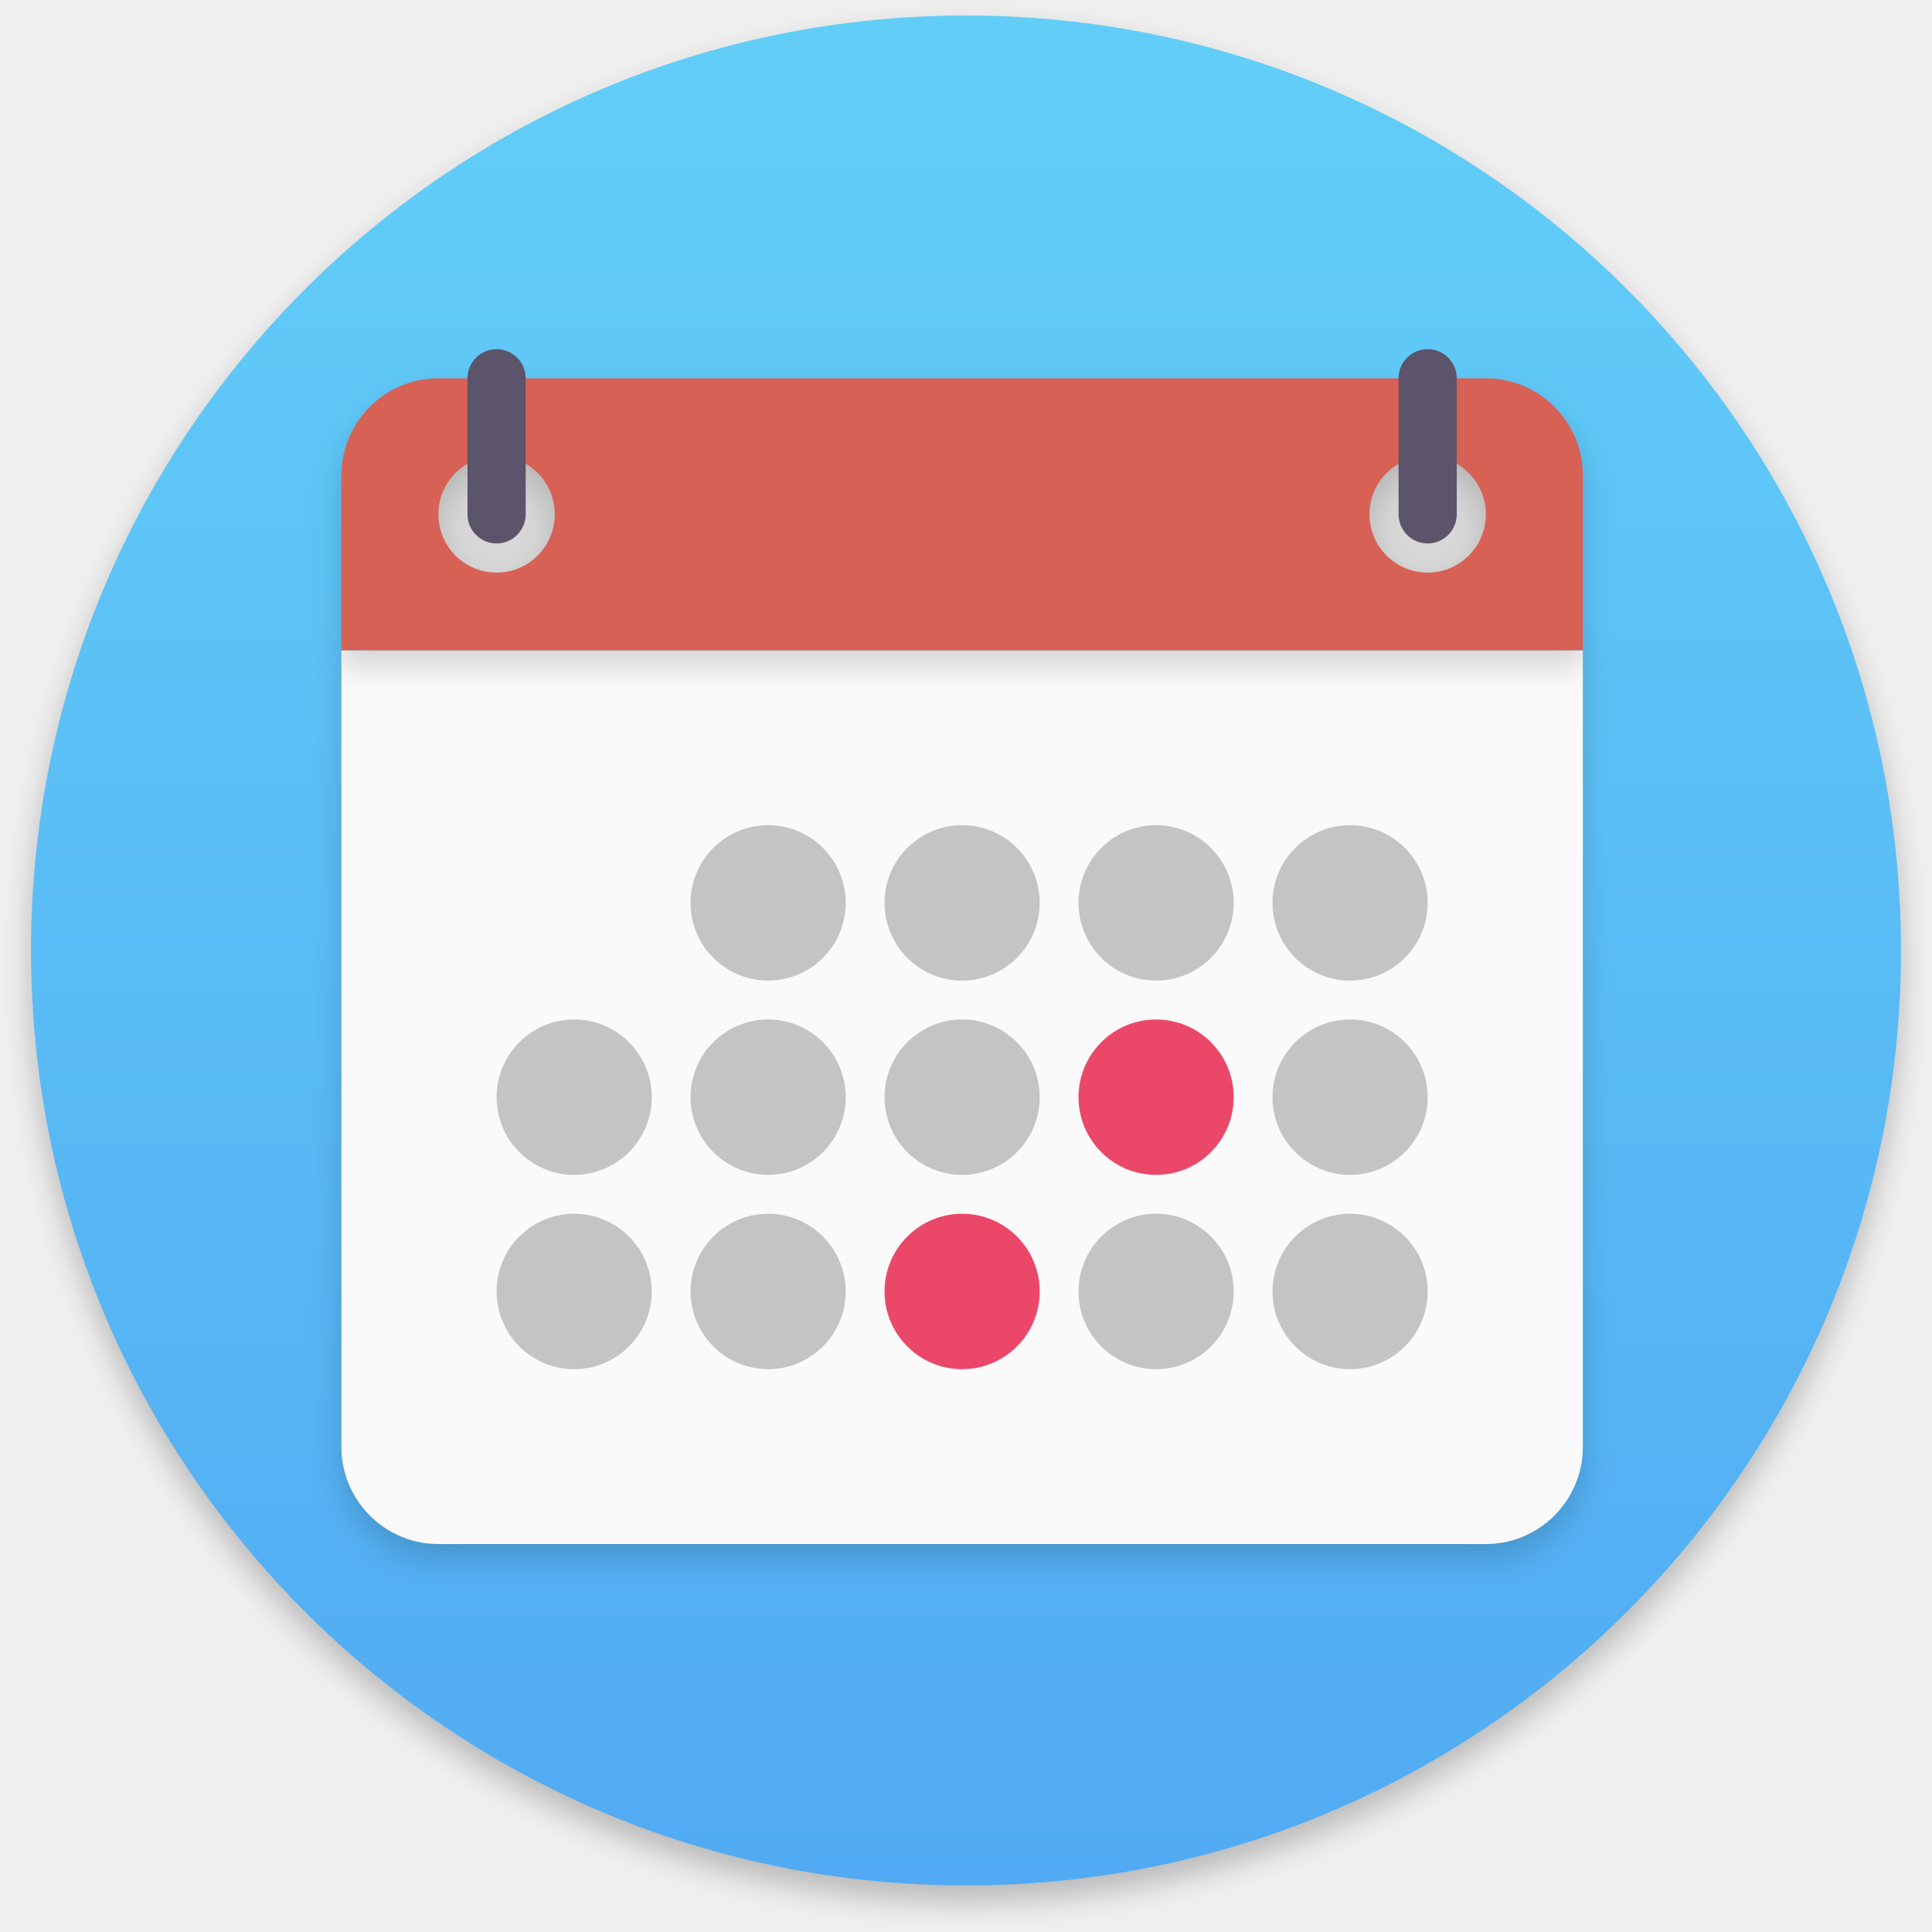
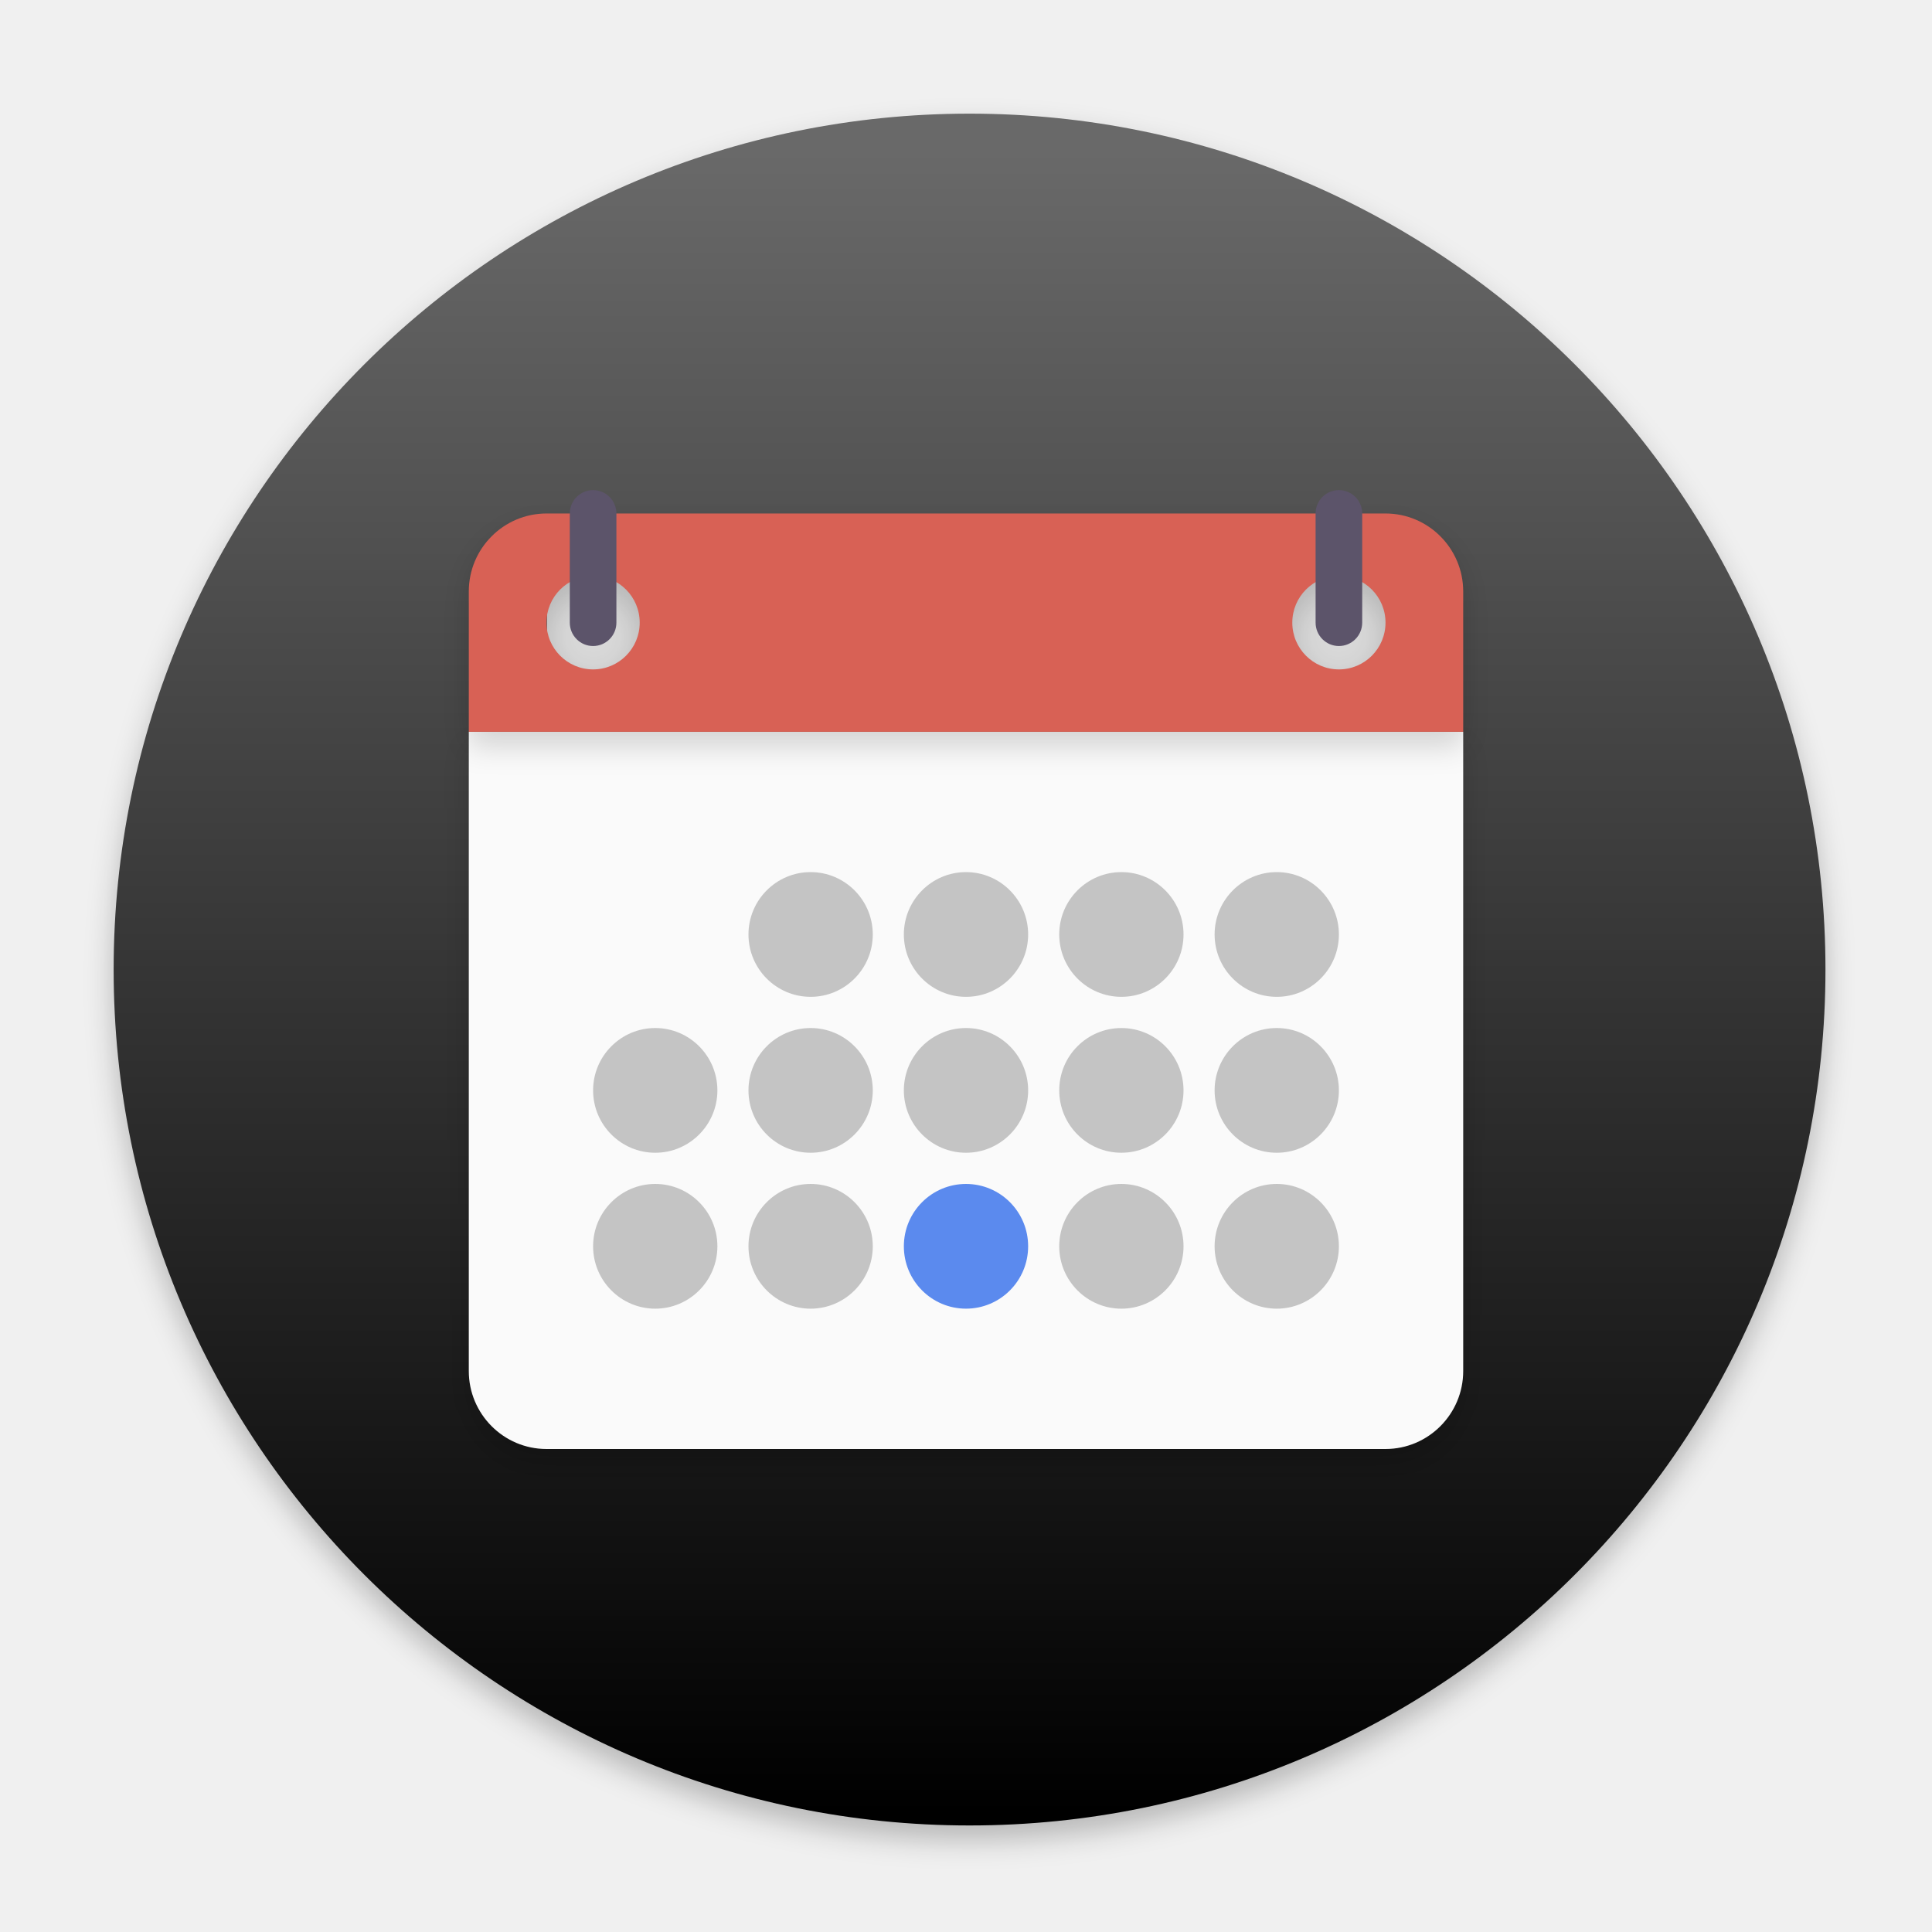
- <svg xmlns="http://www.w3.org/2000/svg" xmlns:xlink="http://www.w3.org/1999/xlink" width="249px" height="249px" viewBox="0 0 249 249" version="1.1">
+ <svg xmlns="http://www.w3.org/2000/svg" xmlns:xlink="http://www.w3.org/1999/xlink" width="272px" height="272px" viewBox="0 0 272 272" version="1.1">
  <defs>
    <linearGradient x1="50%" y1="1.45%" x2="50%" y2="100%" id="linearGradient-1">
-       <stop stop-color="#62CEF8" offset="0%" />
-       <stop stop-color="#51AAF3" offset="100%" />
+       <stop stop-color="#696969" offset="0%" />
+       <stop stop-color="#000000" offset="100%" />
    </linearGradient>
    <circle id="path-2" cx="120.5" cy="120.5" r="120.5" />
    <filter x="-2.9%" y="-2.1%" width="105.8%" height="105.8%" filterUnits="objectBoundingBox" id="filter-3">
      <feOffset dx="0" dy="2" in="SourceAlpha" result="shadowOffsetOuter1" />
      <feGaussianBlur stdDeviation="2" in="shadowOffsetOuter1" result="shadowBlurOuter1" />
      <feColorMatrix values="0 0 0 0 0   0 0 0 0 0   0 0 0 0 0  0 0 0 0.24 0" type="matrix" in="shadowBlurOuter1" />
    </filter>
-     <path d="M0,38.813 L0,141.48 C0,148.383 5.608,154 12.5,154 L147.5,154 C154.392,154 160,148.383 160,141.48 L160,38.813 L0,38.813 Z" id="path-4" />
-     <filter x="-4.4%" y="-4.3%" width="108.8%" height="112.2%" filterUnits="objectBoundingBox" id="filter-5">
+     <path d="M0,34.024 L0,124.024 C0,130.076 4.907,135 10.938,135 L129.062,135 C135.093,135 140,130.076 140,124.024 L140,34.024 L0,34.024 Z" id="path-4" />
+     <filter x="-5.0%" y="-5.0%" width="110.0%" height="113.9%" filterUnits="objectBoundingBox" id="filter-5">
      <feOffset dx="0" dy="2" in="SourceAlpha" result="shadowOffsetOuter1" />
      <feGaussianBlur stdDeviation="2" in="shadowOffsetOuter1" result="shadowBlurOuter1" />
      <feColorMatrix values="0 0 0 0 0   0 0 0 0 0   0 0 0 0 0  0 0 0 0.16 0" type="matrix" in="shadowBlurOuter1" />
    </filter>
-     <path d="M147.5,3.756 L12.5,3.756 C5.608,3.756 0,9.373 0,16.276 L0,38.813 L160,38.813 L160,16.276 C160,9.373 154.392,3.756 147.5,3.756 Z M20,28.797 C15.858,28.797 12.5,25.433 12.5,21.285 C12.5,17.136 15.858,13.772 20,13.772 C24.142,13.772 27.5,17.136 27.5,21.285 C27.5,25.433 24.142,28.797 20,28.797 Z M140,28.797 C135.858,28.797 132.5,25.433 132.5,21.285 C132.5,17.136 135.858,13.772 140,13.772 C144.142,13.772 147.5,17.136 147.5,21.285 C147.5,25.433 144.142,28.797 140,28.797 Z" id="path-6" />
-     <filter x="-4.4%" y="-14.3%" width="108.8%" height="139.9%" filterUnits="objectBoundingBox" id="filter-7">
+     <path d="M129.062,3.293 L10.938,3.293 C4.907,3.293 0,8.217 0,14.268 L0,34.024 L140,34.024 L140,14.268 C140,8.217 135.093,3.293 129.062,3.293 Z M17.5,25.244 C13.876,25.244 10.938,22.296 10.938,18.659 C10.938,15.021 13.876,12.073 17.5,12.073 C21.124,12.073 24.062,15.021 24.062,18.659 C24.062,22.296 21.124,25.244 17.5,25.244 Z M122.5,25.244 C118.876,25.244 115.938,22.296 115.938,18.659 C115.938,15.021 118.876,12.073 122.5,12.073 C126.124,12.073 129.062,15.021 129.062,18.659 C129.062,22.296 126.124,25.244 122.5,25.244 Z" id="path-6" />
+     <filter x="-5.0%" y="-16.3%" width="110.0%" height="145.6%" filterUnits="objectBoundingBox" id="filter-7">
      <feOffset dx="0" dy="2" in="SourceAlpha" result="shadowOffsetOuter1" />
      <feGaussianBlur stdDeviation="2" in="shadowOffsetOuter1" result="shadowBlurOuter1" />
      <feColorMatrix values="0 0 0 0 0   0 0 0 0 0   0 0 0 0 0  0 0 0 0.16 0" type="matrix" in="shadowBlurOuter1" />
    </filter>
  </defs>
  <g id="Page-1" stroke="none" stroke-width="1" fill="none" fill-rule="evenodd">
-     <g id="cal-manac" transform="translate(-12, -14)">
+     <g id="cal-manac">
      <g id="Group-2" transform="translate(16, 16)">
        <g id="Oval" fill-rule="nonzero">
          <use fill="black" fill-opacity="1" filter="url(#filter-3)" xlink:href="#path-2" />
          <use fill="url(#linearGradient-1)" xlink:href="#path-2" />
        </g>
-         <rect id="Rectangle" fill="#D8D8D8" fill-rule="nonzero" x="48" y="51" width="140" height="27" />
-         <g id="calendar" transform="translate(40, 43)">
+         <rect id="Rectangle" fill="#D8D8D8" fill-rule="nonzero" x="61" y="59" width="124" height="27" />
+         <g id="calendar" transform="translate(50, 53)">
          <g id="Path">
            <use fill="black" fill-opacity="1" filter="url(#filter-5)" xlink:href="#path-4" />
            <use fill="#FAFAFA" fill-rule="evenodd" xlink:href="#path-4" />
          </g>
          <g id="Shape" fill-rule="nonzero">
            <use fill="black" fill-opacity="1" filter="url(#filter-7)" xlink:href="#path-6" />
            <use fill="#D86155" xlink:href="#path-6" />
          </g>
-           <g id="Group" transform="translate(20, 61.34959)">
-             <path d="M60,0 C54.485,0 50,4.492 50,10.016 C50,15.54 54.485,20.033 60,20.033 C65.515,20.033 70,15.54 70,10.016 C70,4.492 65.515,0 60,0 Z" id="Path" fill="#1D1D1D" opacity="0.244" />
-             <path d="M35,0 C29.485,0 25,4.492 25,10.016 C25,15.54 29.485,20.033 35,20.033 C40.515,20.033 45,15.54 45,10.016 C45,4.492 40.515,0 35,0 Z" id="Path" fill="#1D1D1D" opacity="0.244" />
-             <path d="M85,0 C79.485,0 75,4.492 75,10.016 C75,15.54 79.485,20.033 85,20.033 C90.515,20.033 95,15.54 95,10.016 C95,4.492 90.515,0 85,0 Z" id="Path" fill="#1D1D1D" opacity="0.244" />
-             <path d="M110,20.033 C115.515,20.033 120,15.54 120,10.016 C120,4.492 115.515,0 110,0 C104.485,0 100,4.492 100,10.016 C100,15.54 104.485,20.033 110,20.033 Z" id="Path" fill="#1D1D1D" opacity="0.244" />
-             <path d="M60,25.041 C54.485,25.041 50,29.533 50,35.057 C50,40.581 54.485,45.073 60,45.073 C65.515,45.073 70,40.581 70,35.057 C70,29.533 65.515,25.041 60,25.041 Z" id="Path" fill="#1D1D1D" opacity="0.244" />
-             <path d="M35,25.041 C29.485,25.041 25,29.533 25,35.057 C25,40.581 29.485,45.073 35,45.073 C40.515,45.073 45,40.581 45,35.057 C45,29.533 40.515,25.041 35,25.041 Z" id="Path" fill="#1D1D1D" opacity="0.244" />
-             <path d="M10,25.041 C4.485,25.041 0,29.533 0,35.057 C0,40.581 4.485,45.073 10,45.073 C15.515,45.073 20,40.581 20,35.057 C20,29.533 15.515,25.041 10,25.041 Z" id="Path" fill="#1D1D1D" opacity="0.244" />
-             <path d="M85,25.041 C79.485,25.041 75,29.533 75,35.057 C75,40.581 79.485,45.073 85,45.073 C90.515,45.073 95,40.581 95,35.057 C95,29.533 90.515,25.041 85,25.041 Z" id="Path" fill="#FFFFFF" />
-             <path d="M110,25.041 C104.485,25.041 100,29.533 100,35.057 C100,40.581 104.485,45.073 110,45.073 C115.515,45.073 120,40.581 120,35.057 C120,29.533 115.515,25.041 110,25.041 Z" id="Path" fill="#1D1D1D" opacity="0.244" />
-             <path d="M60,50.081 C54.485,50.081 50,54.574 50,60.098 C50,65.622 54.485,70.114 60,70.114 C65.515,70.114 70,65.622 70,60.098 C70,54.573 65.515,50.081 60,50.081 Z" id="Path" fill="#FFFFFF" />
-             <path d="M35,50.081 C29.485,50.081 25,54.574 25,60.098 C25,65.622 29.485,70.114 35,70.114 C40.515,70.114 45,65.622 45,60.098 C45,54.573 40.515,50.081 35,50.081 Z" id="Path" fill="#1D1D1D" opacity="0.244" />
-             <path d="M10,50.081 C4.485,50.081 0,54.574 0,60.098 C0,65.622 4.485,70.114 10,70.114 C15.515,70.114 20,65.622 20,60.098 C20,54.573 15.515,50.081 10,50.081 Z" id="Path" fill="#1D1D1D" opacity="0.244" />
-             <path d="M85,50.081 C79.485,50.081 75,54.574 75,60.098 C75,65.622 79.485,70.114 85,70.114 C90.515,70.114 95,65.622 95,60.098 C95,54.573 90.515,50.081 85,50.081 Z" id="Path" fill="#1D1D1D" opacity="0.244" />
-             <path d="M110,50.081 C104.485,50.081 100,54.574 100,60.098 C100,65.622 104.485,70.114 110,70.114 C115.515,70.114 120,65.622 120,60.098 C120,54.573 115.515,50.081 110,50.081 Z" id="Path" fill="#1D1D1D" opacity="0.244" />
+           <g id="Group" transform="translate(17.5, 53.78049)">
+             <path d="M52.5,0 C47.674,0 43.75,3.938 43.75,8.78 C43.75,13.623 47.674,17.561 52.5,17.561 C57.326,17.561 61.25,13.623 61.25,8.78 C61.25,3.938 57.326,0 52.5,0 Z" id="Path" fill="#1D1D1D" opacity="0.244" />
+             <path d="M30.625,0 C25.799,0 21.875,3.938 21.875,8.78 C21.875,13.623 25.799,17.561 30.625,17.561 C35.451,17.561 39.375,13.623 39.375,8.78 C39.375,3.938 35.451,0 30.625,0 Z" id="Path" fill="#1D1D1D" opacity="0.244" />
+             <path d="M74.375,0 C69.549,0 65.625,3.938 65.625,8.78 C65.625,13.623 69.549,17.561 74.375,17.561 C79.201,17.561 83.125,13.623 83.125,8.78 C83.125,3.938 79.201,0 74.375,0 Z" id="Path" fill="#1D1D1D" opacity="0.244" />
+             <path d="M96.25,17.561 C101.076,17.561 105,13.623 105,8.78 C105,3.938 101.076,0 96.25,0 C91.424,0 87.5,3.938 87.5,8.78 C87.5,13.623 91.424,17.561 96.25,17.561 Z" id="Path" fill="#1D1D1D" opacity="0.244" />
+             <path d="M52.5,21.951 C47.674,21.951 43.75,25.889 43.75,30.732 C43.75,35.574 47.674,39.512 52.5,39.512 C57.326,39.512 61.25,35.574 61.25,30.732 C61.25,25.889 57.326,21.951 52.5,21.951 Z" id="Path" fill="#1D1D1D" opacity="0.244" />
+             <path d="M30.625,21.951 C25.799,21.951 21.875,25.889 21.875,30.732 C21.875,35.574 25.799,39.512 30.625,39.512 C35.451,39.512 39.375,35.574 39.375,30.732 C39.375,25.889 35.451,21.951 30.625,21.951 Z" id="Path" fill="#1D1D1D" opacity="0.244" />
+             <path d="M8.75,21.951 C3.924,21.951 0,25.889 0,30.732 C0,35.574 3.924,39.512 8.75,39.512 C13.576,39.512 17.5,35.574 17.5,30.732 C17.5,25.889 13.576,21.951 8.75,21.951 Z" id="Path" fill="#1D1D1D" opacity="0.244" />
+             <path d="M74.375,21.951 C69.549,21.951 65.625,25.889 65.625,30.732 C65.625,35.574 69.549,39.512 74.375,39.512 C79.201,39.512 83.125,35.574 83.125,30.732 C83.125,25.889 79.201,21.951 74.375,21.951 Z" id="Path" fill="#FFFFFF" />
+             <path d="M96.25,21.951 C91.424,21.951 87.5,25.889 87.5,30.732 C87.5,35.574 91.424,39.512 96.25,39.512 C101.076,39.512 105,35.574 105,30.732 C105,25.889 101.076,21.951 96.25,21.951 Z" id="Path" fill="#1D1D1D" opacity="0.244" />
+             <path d="M52.5,43.902 C47.674,43.902 43.75,47.84 43.75,52.683 C43.75,57.525 47.674,61.463 52.5,61.463 C57.326,61.463 61.25,57.525 61.25,52.683 C61.25,47.84 57.326,43.902 52.5,43.902 Z" id="Path" fill="#FFFFFF" />
+             <path d="M30.625,43.902 C25.799,43.902 21.875,47.84 21.875,52.683 C21.875,57.525 25.799,61.463 30.625,61.463 C35.451,61.463 39.375,57.525 39.375,52.683 C39.375,47.84 35.451,43.902 30.625,43.902 Z" id="Path" fill="#1D1D1D" opacity="0.244" />
+             <path d="M8.75,43.902 C3.924,43.902 0,47.84 0,52.683 C0,57.525 3.924,61.463 8.75,61.463 C13.576,61.463 17.5,57.525 17.5,52.683 C17.5,47.84 13.576,43.902 8.75,43.902 Z" id="Path" fill="#1D1D1D" opacity="0.244" />
+             <path d="M74.375,43.902 C69.549,43.902 65.625,47.84 65.625,52.683 C65.625,57.525 69.549,61.463 74.375,61.463 C79.201,61.463 83.125,57.525 83.125,52.683 C83.125,47.84 79.201,43.902 74.375,43.902 Z" id="Path" fill="#1D1D1D" opacity="0.244" />
+             <path d="M96.25,43.902 C91.424,43.902 87.5,47.84 87.5,52.683 C87.5,57.525 91.424,61.463 96.25,61.463 C101.076,61.463 105,57.525 105,52.683 C105,47.84 101.076,43.902 96.25,43.902 Z" id="Path" fill="#1D1D1D" opacity="0.244" />
          </g>
-           <path d="M20,25.041 C17.93,25.041 16.25,23.359 16.25,21.285 L16.25,3.756 C16.25,1.681 17.93,0 20,0 C22.07,0 23.75,1.681 23.75,3.756 L23.75,21.285 C23.75,23.359 22.07,25.041 20,25.041 Z" id="Path" fill="#5C546A" />
-           <path d="M140,25.041 C137.93,25.041 136.25,23.359 136.25,21.285 L136.25,3.756 C136.25,1.681 137.93,0 140,0 C142.07,0 143.75,1.681 143.75,3.756 L143.75,21.285 C143.75,23.359 142.07,25.041 140,25.041 Z" id="Path" fill="#5C546A" />
-           <ellipse id="Oval" fill="#EB4869" cx="80" cy="121.447" rx="10" ry="10.016" />
-           <ellipse id="Oval" fill="#EB4869" cx="105" cy="96.407" rx="10" ry="10.016" />
+           <path d="M17.5,21.951 C15.688,21.951 14.219,20.477 14.219,18.659 L14.219,3.293 C14.219,1.474 15.688,0 17.5,0 C19.312,0 20.781,1.474 20.781,3.293 L20.781,18.659 C20.781,20.477 19.312,21.951 17.5,21.951 Z" id="Path" fill="#5C546A" />
+           <path d="M122.5,21.951 C120.688,21.951 119.219,20.477 119.219,18.659 L119.219,3.293 C119.219,1.474 120.688,0 122.5,0 C124.312,0 125.781,1.474 125.781,3.293 L125.781,18.659 C125.781,20.477 124.312,21.951 122.5,21.951 Z" id="Path" fill="#5C546A" />
+           <ellipse id="Oval" fill="#5B8AEE" cx="70" cy="106.463" rx="8.75" ry="8.78" />
+           <ellipse id="Oval" fill="#C4C4C4" cx="91.875" cy="84.512" rx="8.75" ry="8.78" />
        </g>
      </g>
    </g>
  </g>
</svg>
